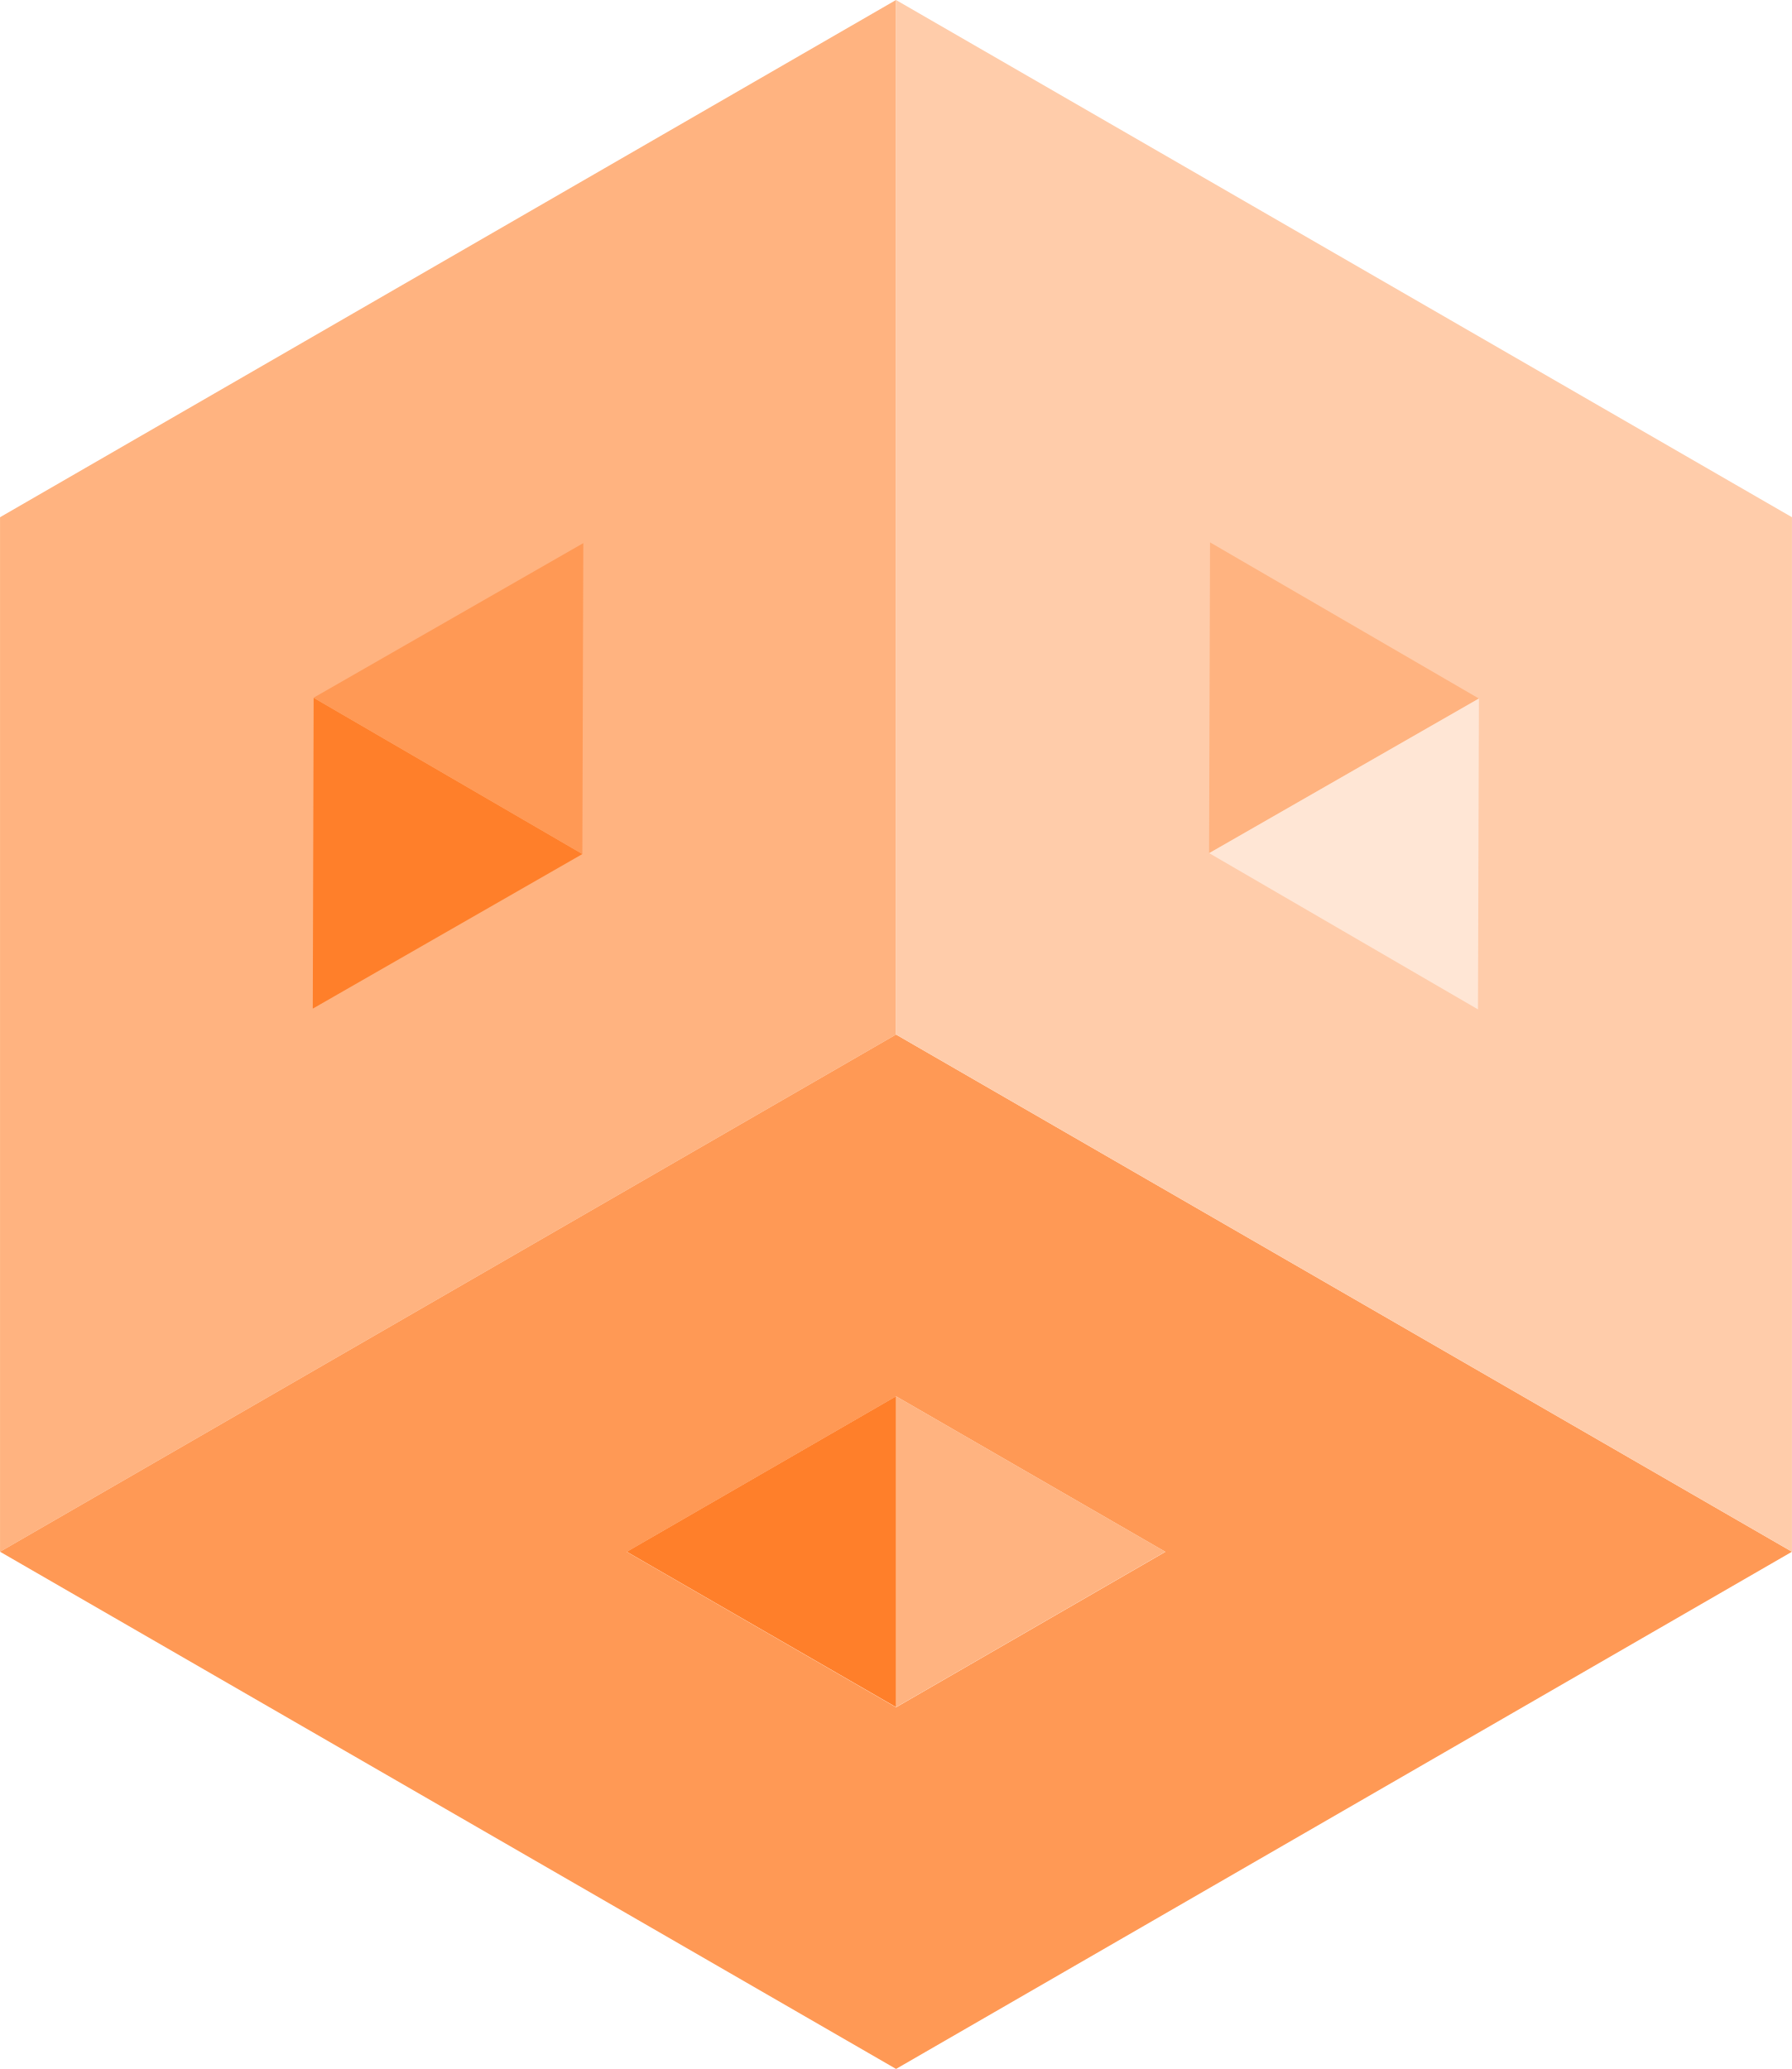
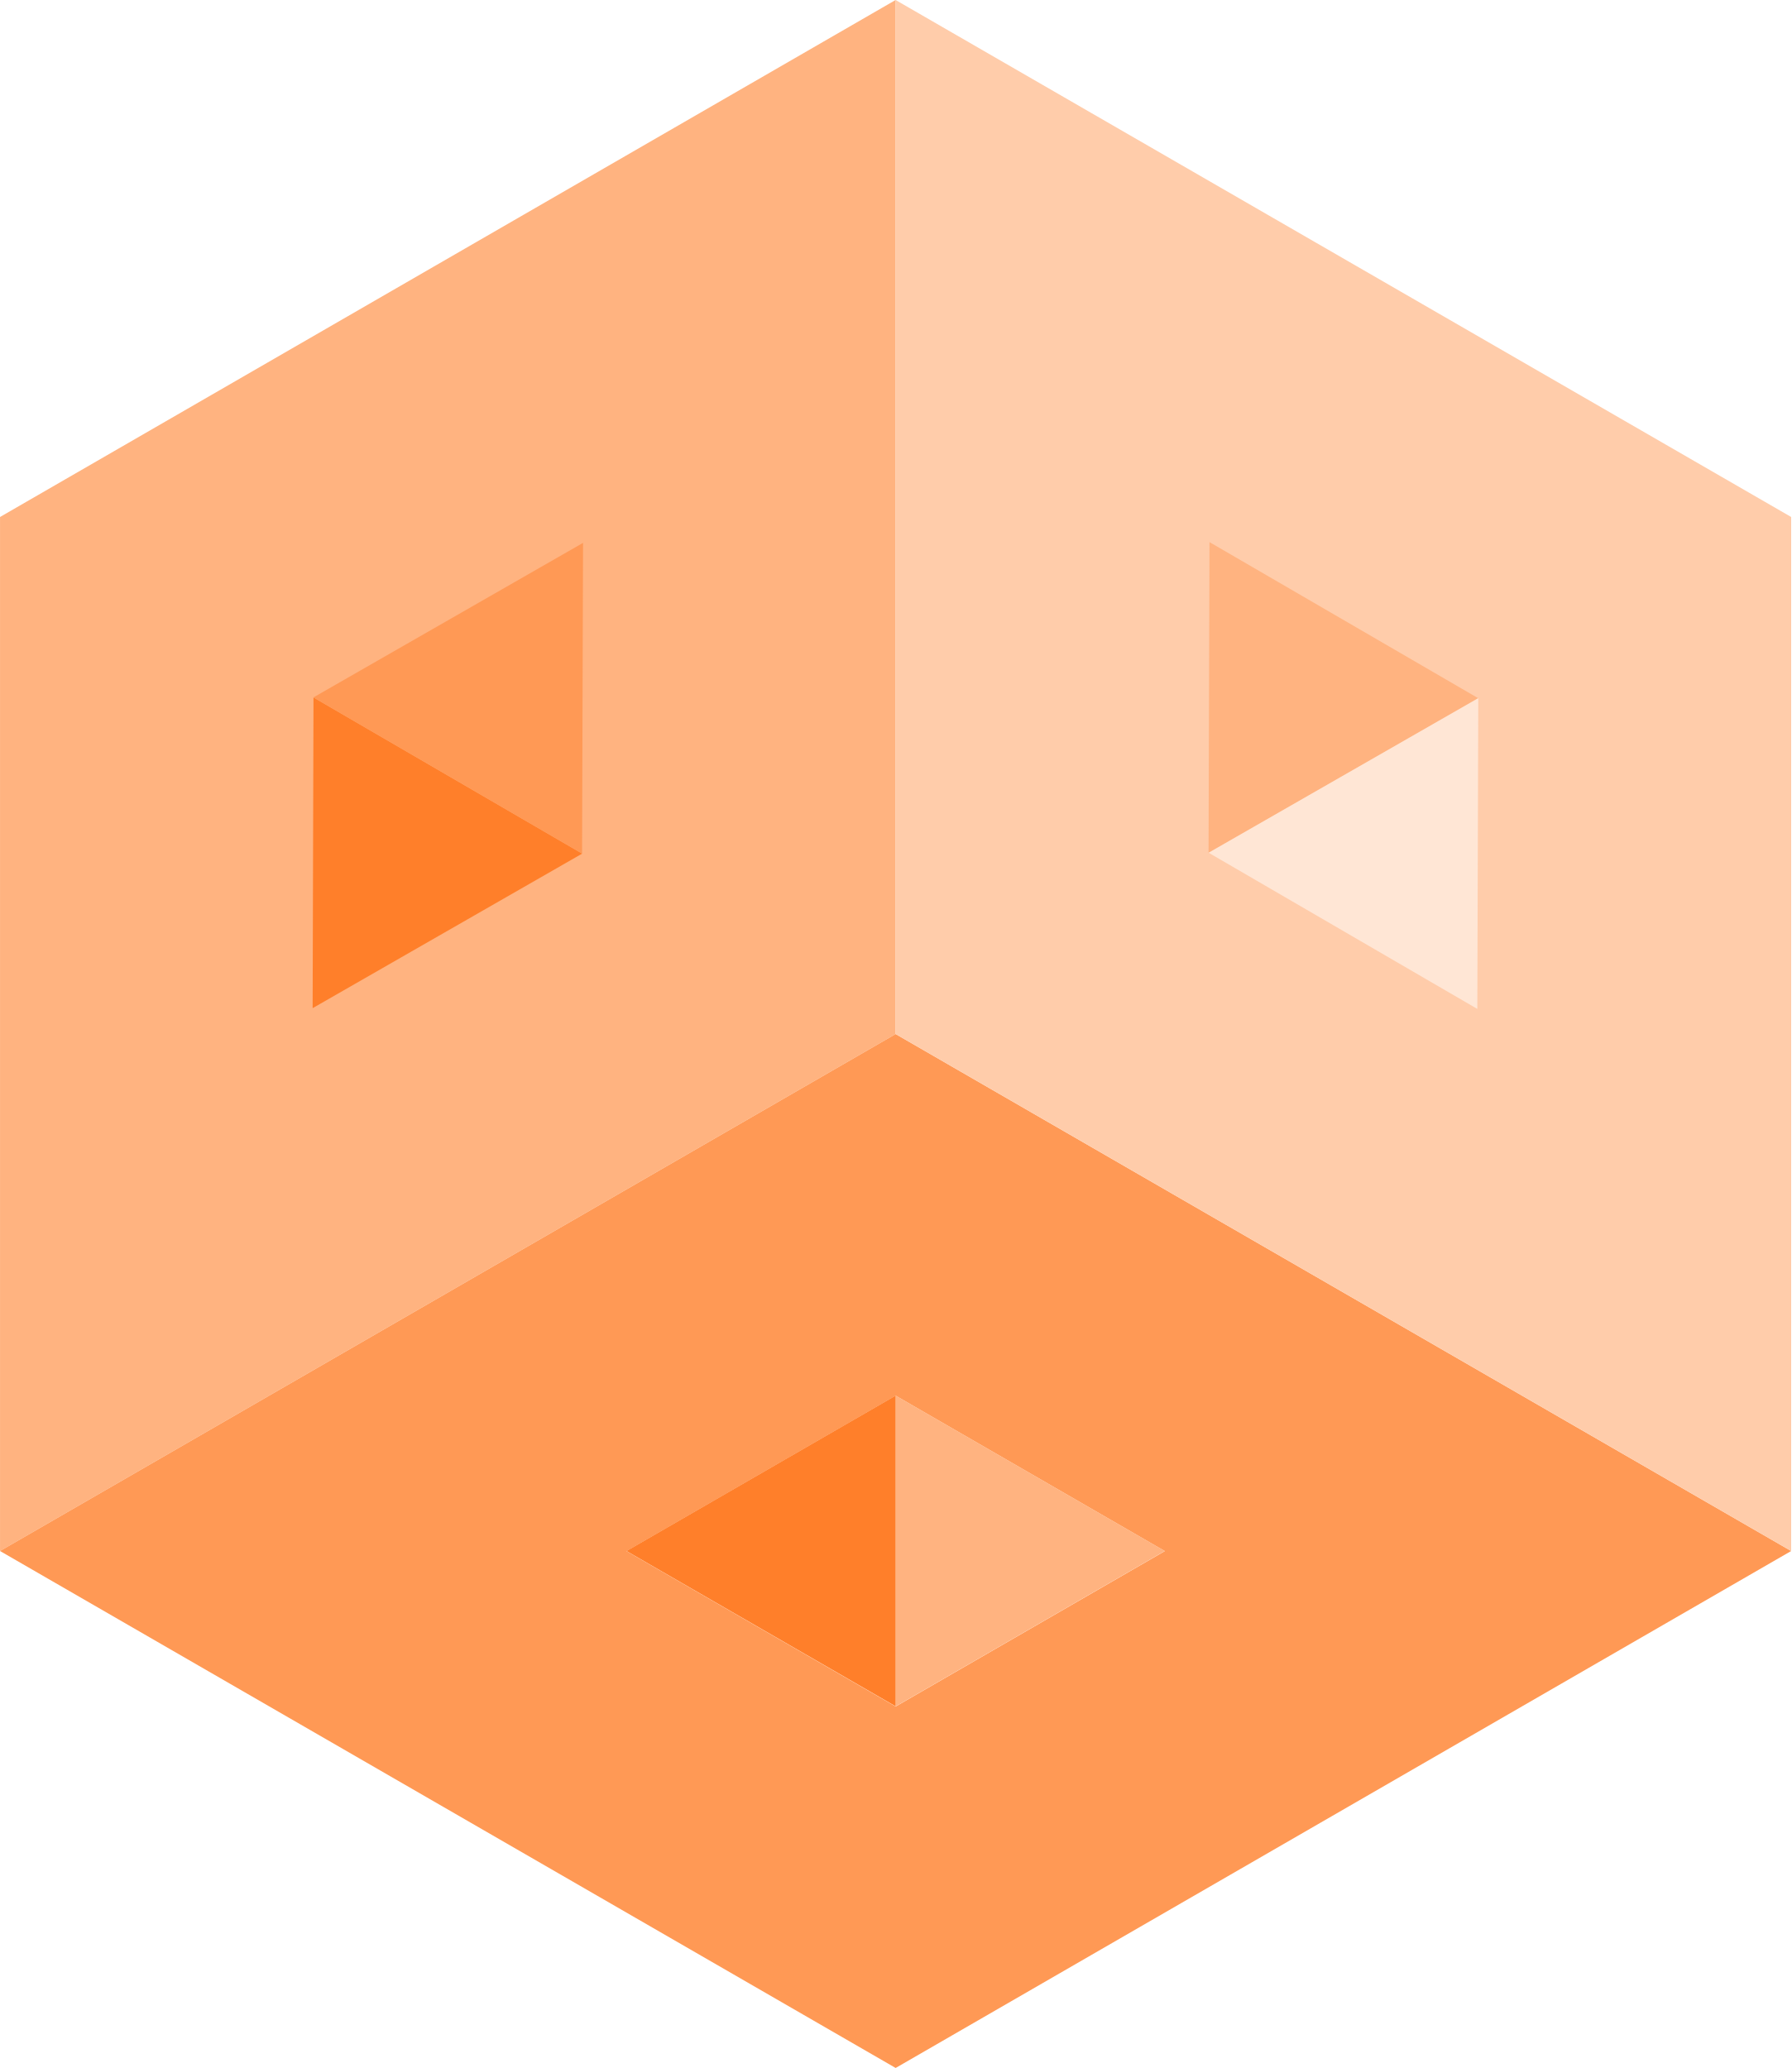
- <svg xmlns="http://www.w3.org/2000/svg" width="18.679mm" height="21.57mm" viewBox="0 0 18.679 21.57" version="1.1" id="svg6">
+ <svg xmlns="http://www.w3.org/2000/svg" width="54.088mm" height="62.457mm" viewBox="0 0 54.088 62.457" version="1.1" id="svg6">
  <defs id="defs2" />
-   <g id="layer1" transform="translate(-108.8977,-133.6957)">
-     <g id="g849">
-       <path id="path839" style="opacity:1;fill:#ffb380;stroke:none;stroke-width:5;stroke-linecap:round;stroke-linejoin:round;paint-order:stroke fill markers" d="m 118.237,133.696 -9.339,5.392 v 10.785 l 9.34,-5.392 v -10.784 z" />
-       <path id="path825" style="opacity:1;fill:#ff9955;fill-opacity:1;stroke:none;stroke-width:5;stroke-linecap:round;stroke-linejoin:round;paint-order:stroke fill markers" d="m 118.238,144.481 -9.34,5.392 9.34,5.392 9.339,-5.392 z m 0,3.772 2.807,1.621 -2.807,1.621 -2.807,-1.621 z" />
-       <path id="path832" style="opacity:1;fill:#ffccaa;fill-opacity:1;stroke:none;stroke-width:5;stroke-linecap:round;stroke-linejoin:round;paint-order:stroke fill markers" d="m 118.238,133.696 v 10.785 l 9.339,5.392 v -10.785 z" />
-       <path style="fill:#ffb380;stroke:none;stroke-width:0.265px;stroke-linecap:butt;stroke-linejoin:miter;stroke-opacity:1;opacity:1" d="m 118.238,151.494 2.807,-1.621 -2.807,-1.621 z" id="path850" />
-       <path style="fill:#ff7f2a;stroke:none;stroke-width:0.265px;stroke-linecap:butt;stroke-linejoin:miter;stroke-opacity:1;opacity:1" d="m 115.431,149.873 2.807,-1.621 v 3.241 z" id="path852" />
-       <path style="fill:#ff7f2a;stroke:none;stroke-width:0.265px;stroke-linecap:butt;stroke-linejoin:miter;stroke-opacity:1;opacity:1" d="m 112.167,140.97 -0.009,3.241 2.811,-1.612 z" id="path854" />
-       <path style="fill:#ff9955;stroke:none;stroke-width:0.265px;stroke-linecap:butt;stroke-linejoin:miter;stroke-opacity:1;opacity:1" d="m 114.978,139.358 -0.01,3.241 -2.802,-1.629 z" id="path856" />
-       <path style="fill:#ffb380;stroke:none;stroke-width:0.265px;stroke-linecap:butt;stroke-linejoin:miter;stroke-opacity:1;opacity:1" d="m 124.313,140.978 -2.802,-1.628 -0.01,3.241 z" id="path862" />
-       <path style="fill:#ffe6d5;stroke:none;stroke-width:0.265px;stroke-linecap:butt;stroke-linejoin:miter;stroke-opacity:1;opacity:1" d="m 124.304,144.219 -2.802,-1.629 2.812,-1.612 z" id="path864" />
+   <g id="layer1" transform="translate(-108.8977,-92.80802)">
+     <g id="g849" transform="matrix(2.895603,0,0,2.895603,-206.4269,-294.3217)" style="stroke-width:0.345">
+       <path id="path839" style="opacity:1;fill:#ffb380;stroke:none;stroke-width:1.727;stroke-linecap:round;stroke-linejoin:round;paint-order:stroke fill markers" d="m 118.237,133.696 -9.339,5.392 v 10.785 l 9.34,-5.392 v -10.784 z" />
+       <path id="path825" style="opacity:1;fill:#ff9955;fill-opacity:1;stroke:none;stroke-width:1.727;stroke-linecap:round;stroke-linejoin:round;paint-order:stroke fill markers" d="m 118.238,144.481 -9.34,5.392 9.34,5.392 9.339,-5.392 z m 0,3.772 2.807,1.621 -2.807,1.621 -2.807,-1.621 z" />
+       <path id="path832" style="opacity:1;fill:#ffccaa;fill-opacity:1;stroke:none;stroke-width:1.727;stroke-linecap:round;stroke-linejoin:round;paint-order:stroke fill markers" d="m 118.238,133.696 v 10.785 l 9.339,5.392 v -10.785 z" />
+       <path style="opacity:1;fill:#ffb380;stroke:none;stroke-width:0.091px;stroke-linecap:butt;stroke-linejoin:miter;stroke-opacity:1" d="m 118.238,151.494 2.807,-1.621 -2.807,-1.621 z" id="path850" />
+       <path style="opacity:1;fill:#ff7f2a;stroke:none;stroke-width:0.091px;stroke-linecap:butt;stroke-linejoin:miter;stroke-opacity:1" d="m 115.431,149.873 2.807,-1.621 v 3.241 z" id="path852" />
+       <path style="opacity:1;fill:#ff7f2a;stroke:none;stroke-width:0.091px;stroke-linecap:butt;stroke-linejoin:miter;stroke-opacity:1" d="m 112.167,140.97 -0.009,3.241 2.811,-1.612 z" id="path854" />
+       <path style="opacity:1;fill:#ff9955;stroke:none;stroke-width:0.091px;stroke-linecap:butt;stroke-linejoin:miter;stroke-opacity:1" d="m 114.978,139.358 -0.01,3.241 -2.802,-1.629 z" id="path856" />
+       <path style="opacity:1;fill:#ffb380;stroke:none;stroke-width:0.091px;stroke-linecap:butt;stroke-linejoin:miter;stroke-opacity:1" d="m 124.313,140.978 -2.802,-1.628 -0.01,3.241 z" id="path862" />
+       <path style="opacity:1;fill:#ffe6d5;stroke:none;stroke-width:0.091px;stroke-linecap:butt;stroke-linejoin:miter;stroke-opacity:1" d="m 124.304,144.219 -2.802,-1.629 2.812,-1.612 z" id="path864" />
    </g>
  </g>
</svg>
